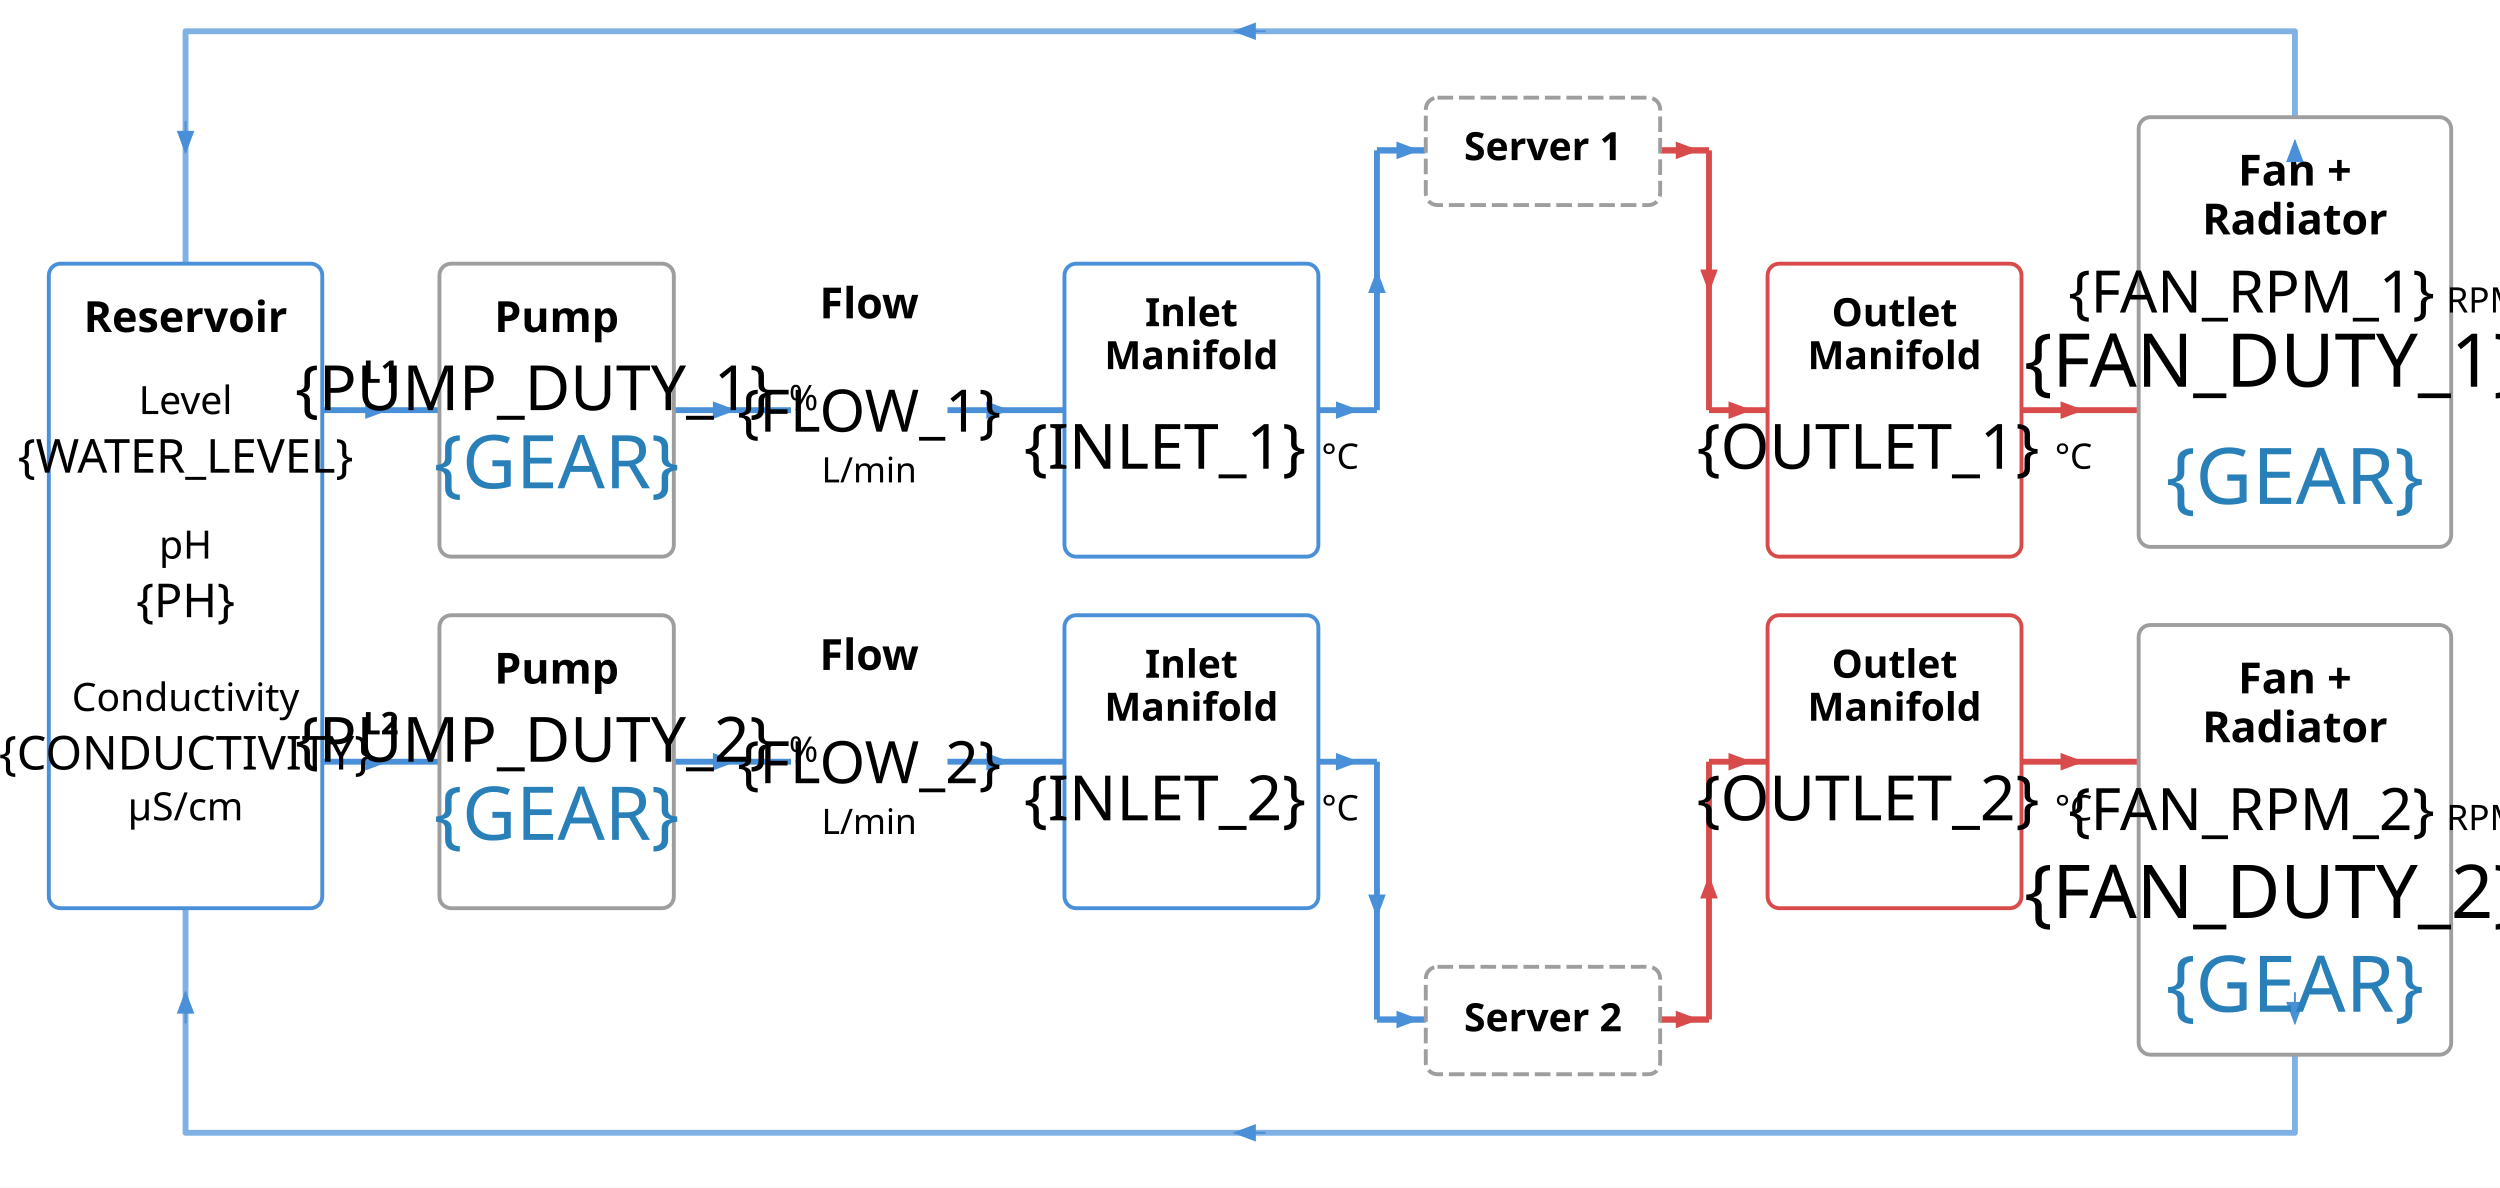
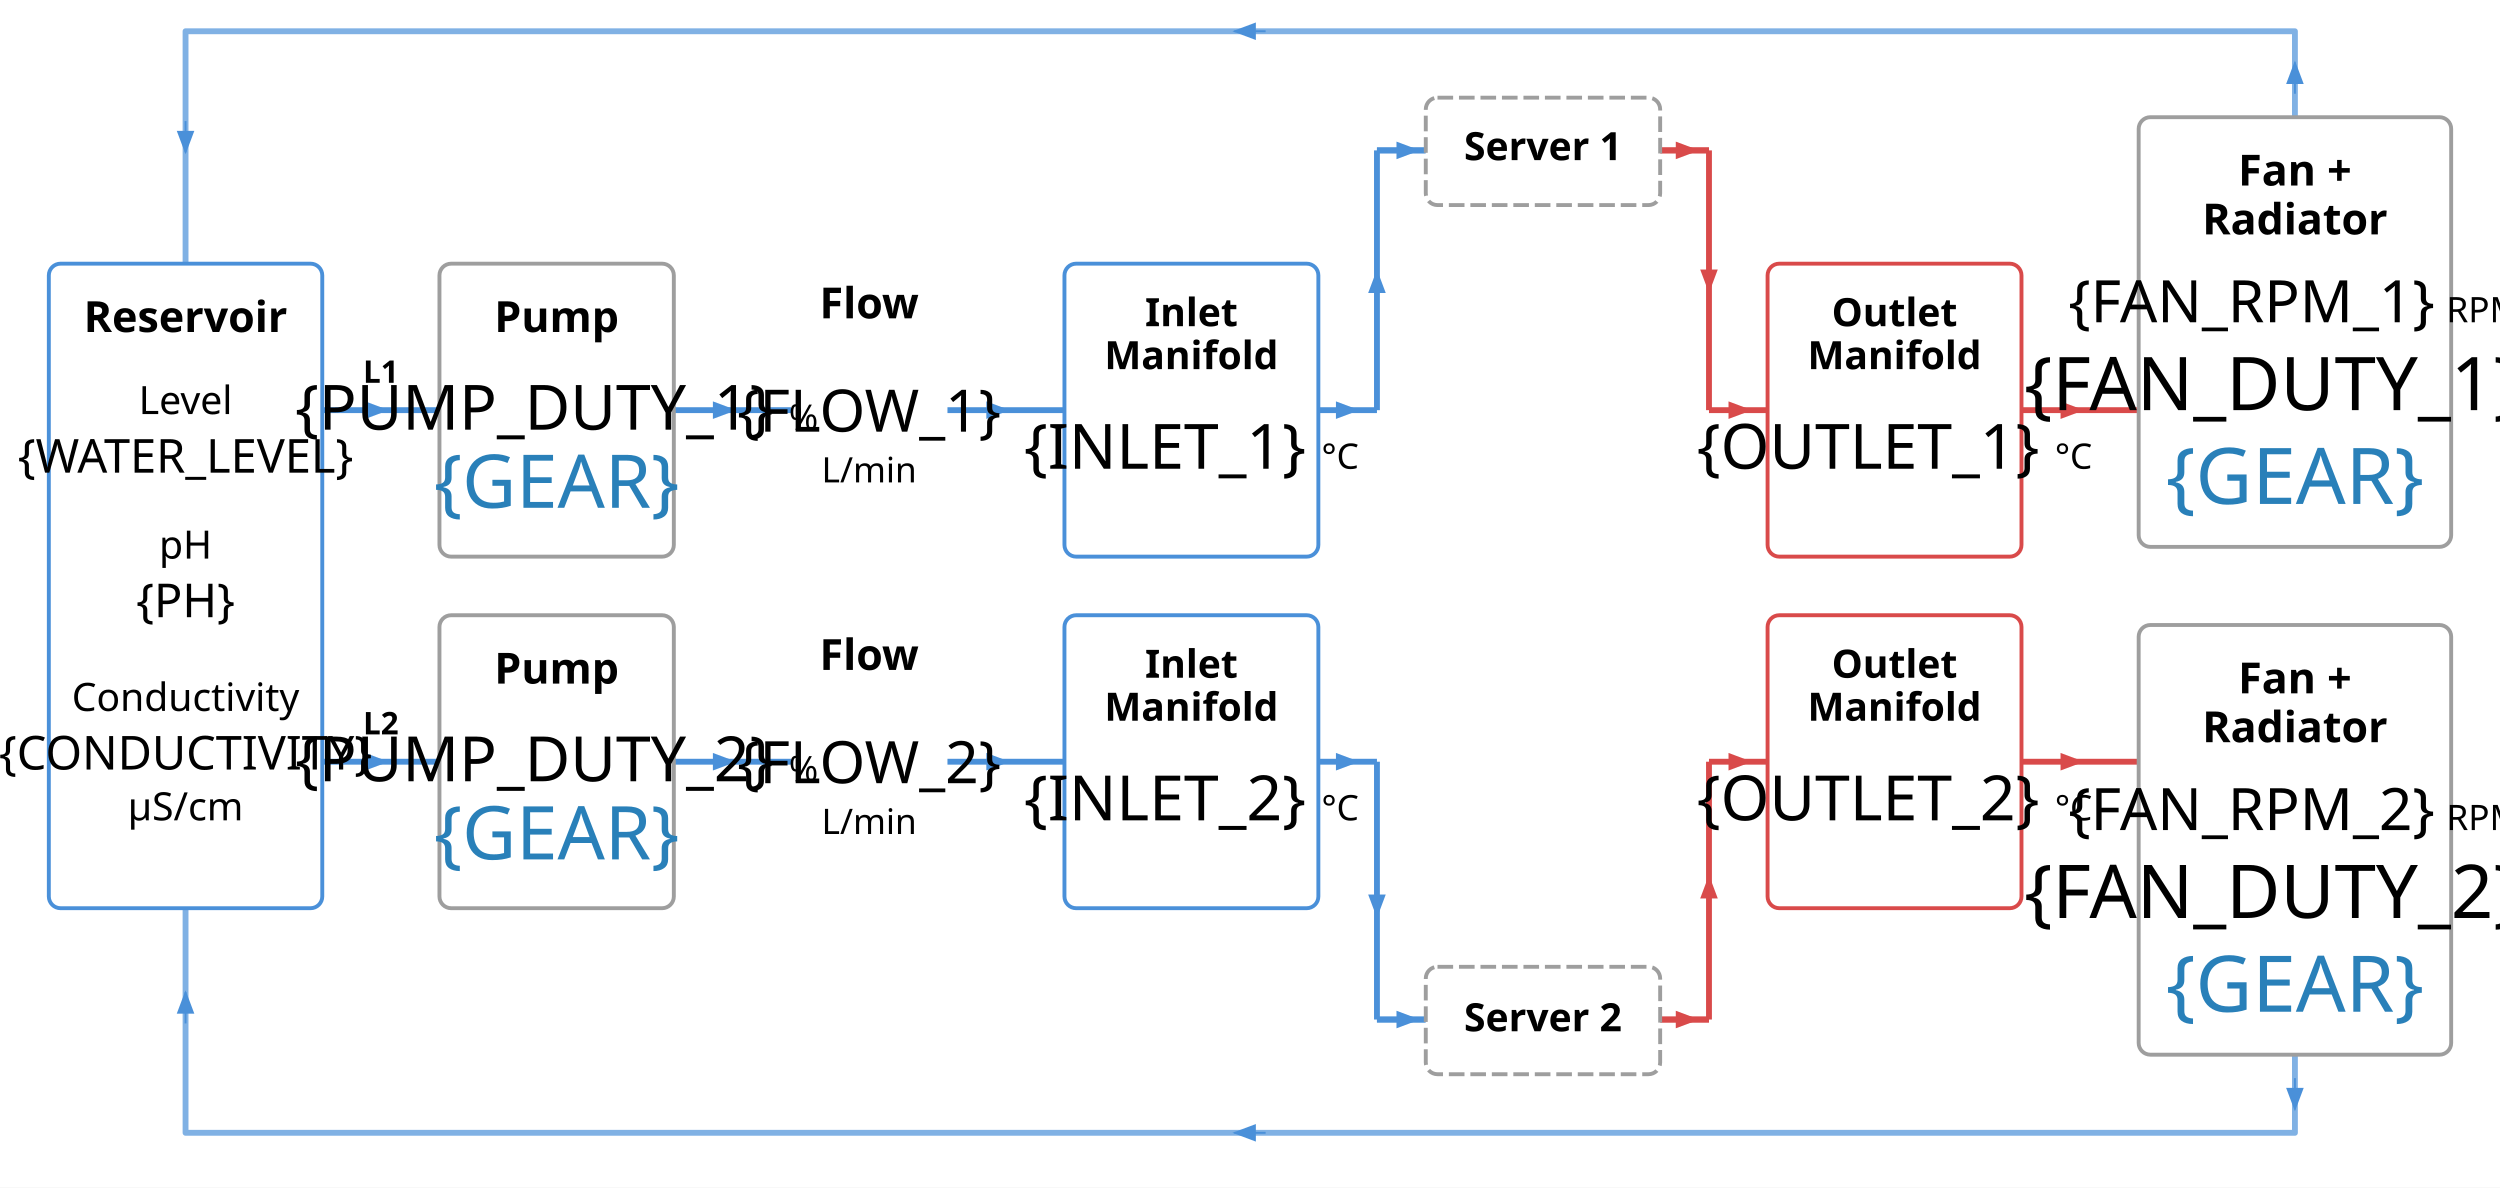
<svg xmlns="http://www.w3.org/2000/svg" viewBox="0 0 1280 608" width="1280" height="608">
  <rect width="1280" height="608" fill="#ffffff" />
  <defs>
    <marker id="arr-blue" markerWidth="12" markerHeight="9" refX="11" refY="4.5" orient="auto" markerUnits="userSpaceOnUse">
      <polygon points="0,0 12,4.5 0,9" fill="#4a90d9" />
    </marker>
    <marker id="arr-red" markerWidth="12" markerHeight="9" refX="11" refY="4.5" orient="auto" markerUnits="userSpaceOnUse">
      <polygon points="0,0 12,4.5 0,9" fill="#d94a4a" />
    </marker>
  </defs>
  <polyline points="1175,60 1175,16 95,16 95,135" fill="none" stroke="#4a90d9" stroke-width="3" stroke-linejoin="round" opacity="0.7" />
  <polyline points="1175,540 1175,580 95,580 95,445" fill="none" stroke="#4a90d9" stroke-width="3" stroke-linejoin="round" opacity="0.7" />
  <line x1="165" y1="210" x2="225" y2="210" stroke="#4a90d9" stroke-width="3" />
  <line x1="345" y1="210" x2="405" y2="210" stroke="#4a90d9" stroke-width="3" />
  <line x1="485" y1="210" x2="545" y2="210" stroke="#4a90d9" stroke-width="3" />
  <line x1="675" y1="210" x2="705" y2="210" stroke="#4a90d9" stroke-width="3" />
  <line x1="705" y1="210" x2="705" y2="77" stroke="#4a90d9" stroke-width="3" />
  <line x1="705" y1="77" x2="730" y2="77" stroke="#4a90d9" stroke-width="3" />
  <line x1="165" y1="390" x2="225" y2="390" stroke="#4a90d9" stroke-width="3" />
  <line x1="345" y1="390" x2="405" y2="390" stroke="#4a90d9" stroke-width="3" />
  <line x1="485" y1="390" x2="545" y2="390" stroke="#4a90d9" stroke-width="3" />
  <line x1="675" y1="390" x2="705" y2="390" stroke="#4a90d9" stroke-width="3" />
  <line x1="705" y1="390" x2="705" y2="522" stroke="#4a90d9" stroke-width="3" />
  <line x1="705" y1="522" x2="730" y2="522" stroke="#4a90d9" stroke-width="3" />
  <line x1="850" y1="77" x2="875" y2="77" stroke="#d94a4a" stroke-width="3" />
  <line x1="875" y1="77" x2="875" y2="210" stroke="#d94a4a" stroke-width="3" />
  <line x1="875" y1="210" x2="905" y2="210" stroke="#d94a4a" stroke-width="3" />
  <line x1="850" y1="522" x2="875" y2="522" stroke="#d94a4a" stroke-width="3" />
  <line x1="875" y1="522" x2="875" y2="390" stroke="#d94a4a" stroke-width="3" />
  <line x1="875" y1="390" x2="905" y2="390" stroke="#d94a4a" stroke-width="3" />
  <line x1="1035" y1="210" x2="1095" y2="210" stroke="#d94a4a" stroke-width="3" />
  <line x1="1035" y1="390" x2="1095" y2="390" stroke="#d94a4a" stroke-width="3" />
  <rect x="25" y="135" width="140" height="330" rx="6" fill="#ffffff" stroke="#4a90d9" stroke-width="2" />
  <rect x="225" y="135" width="120" height="150" rx="6" fill="#ffffff" stroke="#9e9e9e" stroke-width="2" />
  <rect x="225" y="315" width="120" height="150" rx="6" fill="#ffffff" stroke="#9e9e9e" stroke-width="2" />
  <rect x="405" y="135" width="80" height="150" rx="6" fill="#ffffff" stroke="none" />
  <rect x="405" y="315" width="80" height="150" rx="6" fill="#ffffff" stroke="none" />
  <rect x="545" y="135" width="130" height="150" rx="6" fill="#ffffff" stroke="#4a90d9" stroke-width="2" />
  <rect x="545" y="315" width="130" height="150" rx="6" fill="#ffffff" stroke="#4a90d9" stroke-width="2" />
  <rect x="905" y="135" width="130" height="150" rx="6" fill="#ffffff" stroke="#d94a4a" stroke-width="2" />
  <rect x="905" y="315" width="130" height="150" rx="6" fill="#ffffff" stroke="#d94a4a" stroke-width="2" />
  <rect x="1095" y="60" width="160" height="220" rx="6" fill="#ffffff" stroke="#9e9e9e" stroke-width="2" />
  <rect x="1095" y="320" width="160" height="220" rx="6" fill="#ffffff" stroke="#9e9e9e" stroke-width="2" />
  <line x1="705" y1="77" x2="730" y2="77" stroke="#4a90d9" stroke-width="3" />
  <line x1="850" y1="77" x2="875" y2="77" stroke="#d94a4a" stroke-width="3" />
  <line x1="705" y1="522" x2="730" y2="522" stroke="#4a90d9" stroke-width="3" />
  <line x1="850" y1="522" x2="875" y2="522" stroke="#d94a4a" stroke-width="3" />
  <rect x="730" y="50" width="120" height="55" rx="6" fill="#ffffff" stroke="#9e9e9e" stroke-width="2" stroke-dasharray="8,3" />
  <rect x="730" y="495" width="120" height="55" rx="6" fill="#ffffff" stroke="#9e9e9e" stroke-width="2" stroke-dasharray="8,3" />
  <line x1="182" y1="210" x2="198" y2="210" stroke="#4a90d9" stroke-width="1" marker-end="url(#arr-blue)" />
  <line x1="360" y1="210" x2="376" y2="210" stroke="#4a90d9" stroke-width="1" marker-end="url(#arr-blue)" />
  <line x1="500" y1="210" x2="516" y2="210" stroke="#4a90d9" stroke-width="1" marker-end="url(#arr-blue)" />
  <line x1="679" y1="210" x2="695" y2="210" stroke="#4a90d9" stroke-width="1" marker-end="url(#arr-blue)" />
  <line x1="705" y1="155" x2="705" y2="139" stroke="#4a90d9" stroke-width="1" marker-end="url(#arr-blue)" />
  <line x1="710" y1="77" x2="726" y2="77" stroke="#4a90d9" stroke-width="1" marker-end="url(#arr-blue)" />
  <line x1="182" y1="390" x2="198" y2="390" stroke="#4a90d9" stroke-width="1" marker-end="url(#arr-blue)" />
  <line x1="360" y1="390" x2="376" y2="390" stroke="#4a90d9" stroke-width="1" marker-end="url(#arr-blue)" />
  <line x1="500" y1="390" x2="516" y2="390" stroke="#4a90d9" stroke-width="1" marker-end="url(#arr-blue)" />
  <line x1="679" y1="390" x2="695" y2="390" stroke="#4a90d9" stroke-width="1" marker-end="url(#arr-blue)" />
  <line x1="705" y1="453" x2="705" y2="469" stroke="#4a90d9" stroke-width="1" marker-end="url(#arr-blue)" />
  <line x1="710" y1="522" x2="726" y2="522" stroke="#4a90d9" stroke-width="1" marker-end="url(#arr-blue)" />
  <line x1="853" y1="77" x2="869" y2="77" stroke="#d94a4a" stroke-width="1" marker-end="url(#arr-red)" />
  <line x1="875" y1="133" x2="875" y2="149" stroke="#d94a4a" stroke-width="1" marker-end="url(#arr-red)" />
  <line x1="880" y1="210" x2="896" y2="210" stroke="#d94a4a" stroke-width="1" marker-end="url(#arr-red)" />
  <line x1="1050" y1="210" x2="1066" y2="210" stroke="#d94a4a" stroke-width="1" marker-end="url(#arr-red)" />
  <line x1="853" y1="522" x2="869" y2="522" stroke="#d94a4a" stroke-width="1" marker-end="url(#arr-red)" />
  <line x1="875" y1="465" x2="875" y2="449" stroke="#d94a4a" stroke-width="1" marker-end="url(#arr-red)" />
  <line x1="880" y1="390" x2="896" y2="390" stroke="#d94a4a" stroke-width="1" marker-end="url(#arr-red)" />
  <line x1="1050" y1="390" x2="1066" y2="390" stroke="#d94a4a" stroke-width="1" marker-end="url(#arr-red)" />
-   <line x1="1175" y1="88" x2="1175" y2="72" stroke="#4a90d9" stroke-width="1" marker-end="url(#arr-blue)" />
+   <line x1="1175" y1="48" x2="1175" y2="32" stroke="#4a90d9" stroke-width="1" marker-end="url(#arr-blue)" />
  <line x1="648" y1="16" x2="632" y2="16" stroke="#4a90d9" stroke-width="1" marker-end="url(#arr-blue)" />
  <line x1="95" y1="62" x2="95" y2="78" stroke="#4a90d9" stroke-width="1" marker-end="url(#arr-blue)" />
-   <line x1="1175" y1="508" x2="1175" y2="524" stroke="#4a90d9" stroke-width="1" marker-end="url(#arr-blue)" />
+   <line x1="1175" y1="552" x2="1175" y2="568" stroke="#4a90d9" stroke-width="1" marker-end="url(#arr-blue)" />
  <line x1="648" y1="580" x2="632" y2="580" stroke="#4a90d9" stroke-width="1" marker-end="url(#arr-blue)" />
  <line x1="95" y1="524" x2="95" y2="508" stroke="#4a90d9" stroke-width="1" marker-end="url(#arr-blue)" />
  <text x="95" y="170" text-anchor="middle" font-family="sans-serif" font-size="22" font-weight="bold" fill="#000000">Reservoir</text>
  <text x="95" y="212" text-anchor="middle" font-family="sans-serif" font-size="20" fill="#000000">Level</text>
  <text x="95" y="242" text-anchor="middle" font-family="sans-serif" font-size="24" fill="{WATER_LEVEL_C}">{WATER_LEVEL}</text>
  <text x="95" y="286" text-anchor="middle" font-family="sans-serif" font-size="20" fill="#000000">pH</text>
  <text x="95" y="316" text-anchor="middle" font-family="sans-serif" font-size="24" fill="{PH_C}">{PH}</text>
  <text x="95" y="364" text-anchor="middle" font-family="sans-serif" font-size="20" fill="#000000">Conductivity</text>
  <text x="95" y="394" text-anchor="middle" font-family="sans-serif" font-size="24" fill="{CONDUCTIVITY_C}">{CONDUCTIVITY}</text>
  <text x="95" y="420" text-anchor="middle" font-family="sans-serif" font-size="20" fill="#000000">µS/cm</text>
  <text x="195" y="196" text-anchor="middle" font-family="sans-serif" font-size="16" font-weight="bold" fill="#000000">L1</text>
  <text x="195" y="376" text-anchor="middle" font-family="sans-serif" font-size="16" font-weight="bold" fill="#000000">L2</text>
  <text x="285" y="170" text-anchor="middle" font-family="sans-serif" font-size="22" font-weight="bold" fill="#000000">Pump</text>
-   <text x="285" y="210" text-anchor="middle" font-family="sans-serif" font-size="32" fill="#000000">{PUMP_DUTY_1}<tspan dx="8" font-size="18">%</tspan>
+   <text x="285" y="220" text-anchor="middle" font-family="sans-serif" font-size="32" fill="#000000">{PUMP_DUTY_1}<tspan dx="8" font-size="18">%</tspan>
  </text>
-   <text x="285" y="250" text-anchor="middle" font-family="sans-serif" font-size="38" fill="#2980b9">{GEAR}</text>
+   <text x="285" y="260" text-anchor="middle" font-family="sans-serif" font-size="38" fill="#2980b9">{GEAR}</text>
  <text x="285" y="350" text-anchor="middle" font-family="sans-serif" font-size="22" font-weight="bold" fill="#000000">Pump</text>
-   <text x="285" y="390" text-anchor="middle" font-family="sans-serif" font-size="32" fill="#000000">{PUMP_DUTY_2}<tspan dx="8" font-size="18">%</tspan>
+   <text x="285" y="400" text-anchor="middle" font-family="sans-serif" font-size="32" fill="#000000">{PUMP_DUTY_2}<tspan dx="8" font-size="18">%</tspan>
  </text>
-   <text x="285" y="430" text-anchor="middle" font-family="sans-serif" font-size="38" fill="#2980b9">{GEAR}</text>
+   <text x="285" y="440" text-anchor="middle" font-family="sans-serif" font-size="38" fill="#2980b9">{GEAR}</text>
  <text x="445" y="163" text-anchor="middle" font-family="sans-serif" font-size="22" font-weight="bold" fill="#000000">Flow</text>
  <text x="445" y="221" text-anchor="middle" font-family="sans-serif" font-size="30" fill="#000000">{FLOW_1}</text>
  <text x="445" y="247" text-anchor="middle" font-family="sans-serif" font-size="18" fill="#000000">L/min</text>
  <text x="445" y="343" text-anchor="middle" font-family="sans-serif" font-size="22" font-weight="bold" fill="#000000">Flow</text>
  <text x="445" y="401" text-anchor="middle" font-family="sans-serif" font-size="30" fill="#000000">{FLOW_2}</text>
  <text x="445" y="427" text-anchor="middle" font-family="sans-serif" font-size="18" fill="#000000">L/min</text>
  <text x="610" y="167" text-anchor="middle" font-family="sans-serif" font-size="20" font-weight="bold" fill="#000000">Inlet</text>
  <text x="610" y="189" text-anchor="middle" font-family="sans-serif" font-size="20" font-weight="bold" fill="#000000">Manifold</text>
  <text x="610" y="240" text-anchor="middle" font-family="sans-serif" font-size="32" fill="{INLET_1_C}">{INLET_1}<tspan dx="8" font-size="18">°C</tspan>
  </text>
  <text x="610" y="347" text-anchor="middle" font-family="sans-serif" font-size="20" font-weight="bold" fill="#000000">Inlet</text>
  <text x="610" y="369" text-anchor="middle" font-family="sans-serif" font-size="20" font-weight="bold" fill="#000000">Manifold</text>
  <text x="610" y="420" text-anchor="middle" font-family="sans-serif" font-size="32" fill="{INLET_2_C}">{INLET_2}<tspan dx="8" font-size="18">°C</tspan>
  </text>
  <text x="790" y="82" text-anchor="middle" font-family="sans-serif" font-size="20" font-weight="bold" fill="#000000">Server 1</text>
  <text x="790" y="528" text-anchor="middle" font-family="sans-serif" font-size="20" font-weight="bold" fill="#000000">Server 2</text>
  <text x="970" y="167" text-anchor="middle" font-family="sans-serif" font-size="20" font-weight="bold" fill="#000000">Outlet</text>
  <text x="970" y="189" text-anchor="middle" font-family="sans-serif" font-size="20" font-weight="bold" fill="#000000">Manifold</text>
  <text x="970" y="240" text-anchor="middle" font-family="sans-serif" font-size="32" fill="{OUTLET_1_C}">{OUTLET_1}<tspan dx="8" font-size="18">°C</tspan>
  </text>
  <text x="970" y="347" text-anchor="middle" font-family="sans-serif" font-size="20" font-weight="bold" fill="#000000">Outlet</text>
  <text x="970" y="369" text-anchor="middle" font-family="sans-serif" font-size="20" font-weight="bold" fill="#000000">Manifold</text>
  <text x="970" y="420" text-anchor="middle" font-family="sans-serif" font-size="32" fill="{OUTLET_2_C}">{OUTLET_2}<tspan dx="8" font-size="18">°C</tspan>
  </text>
  <text x="1175" y="95" text-anchor="middle" font-family="sans-serif" font-size="22" font-weight="bold" fill="#000000">Fan +</text>
  <text x="1175" y="120" text-anchor="middle" font-family="sans-serif" font-size="22" font-weight="bold" fill="#000000">Radiator</text>
-   <text x="1175" y="160" text-anchor="middle" font-family="sans-serif" font-size="30" fill="#000000">{FAN_RPM_1}<tspan dx="6" font-size="18"> RPM</tspan>
+   <text x="1175" y="165" text-anchor="middle" font-family="sans-serif" font-size="30" fill="#000000">{FAN_RPM_1}<tspan dx="6" font-size="18"> RPM</tspan>
  </text>
-   <text x="1175" y="198" text-anchor="middle" font-family="sans-serif" font-size="38" fill="#000000">{FAN_DUTY_1}<tspan dx="6" font-size="20"> %</tspan>
+   <text x="1175" y="210" text-anchor="middle" font-family="sans-serif" font-size="38" fill="#000000">{FAN_DUTY_1}<tspan dx="6" font-size="20"> %</tspan>
  </text>
  <text x="1175" y="258" text-anchor="middle" font-family="sans-serif" font-size="40" fill="#2980b9">{GEAR}</text>
  <text x="1175" y="355" text-anchor="middle" font-family="sans-serif" font-size="22" font-weight="bold" fill="#000000">Fan +</text>
  <text x="1175" y="380" text-anchor="middle" font-family="sans-serif" font-size="22" font-weight="bold" fill="#000000">Radiator</text>
  <text x="1175" y="425" text-anchor="middle" font-family="sans-serif" font-size="30" fill="#000000">{FAN_RPM_2}<tspan dx="6" font-size="18"> RPM</tspan>
  </text>
  <text x="1175" y="470" text-anchor="middle" font-family="sans-serif" font-size="38" fill="#000000">{FAN_DUTY_2}<tspan dx="6" font-size="20"> %</tspan>
  </text>
  <text x="1175" y="518" text-anchor="middle" font-family="sans-serif" font-size="40" fill="#2980b9">{GEAR}</text>
</svg>
